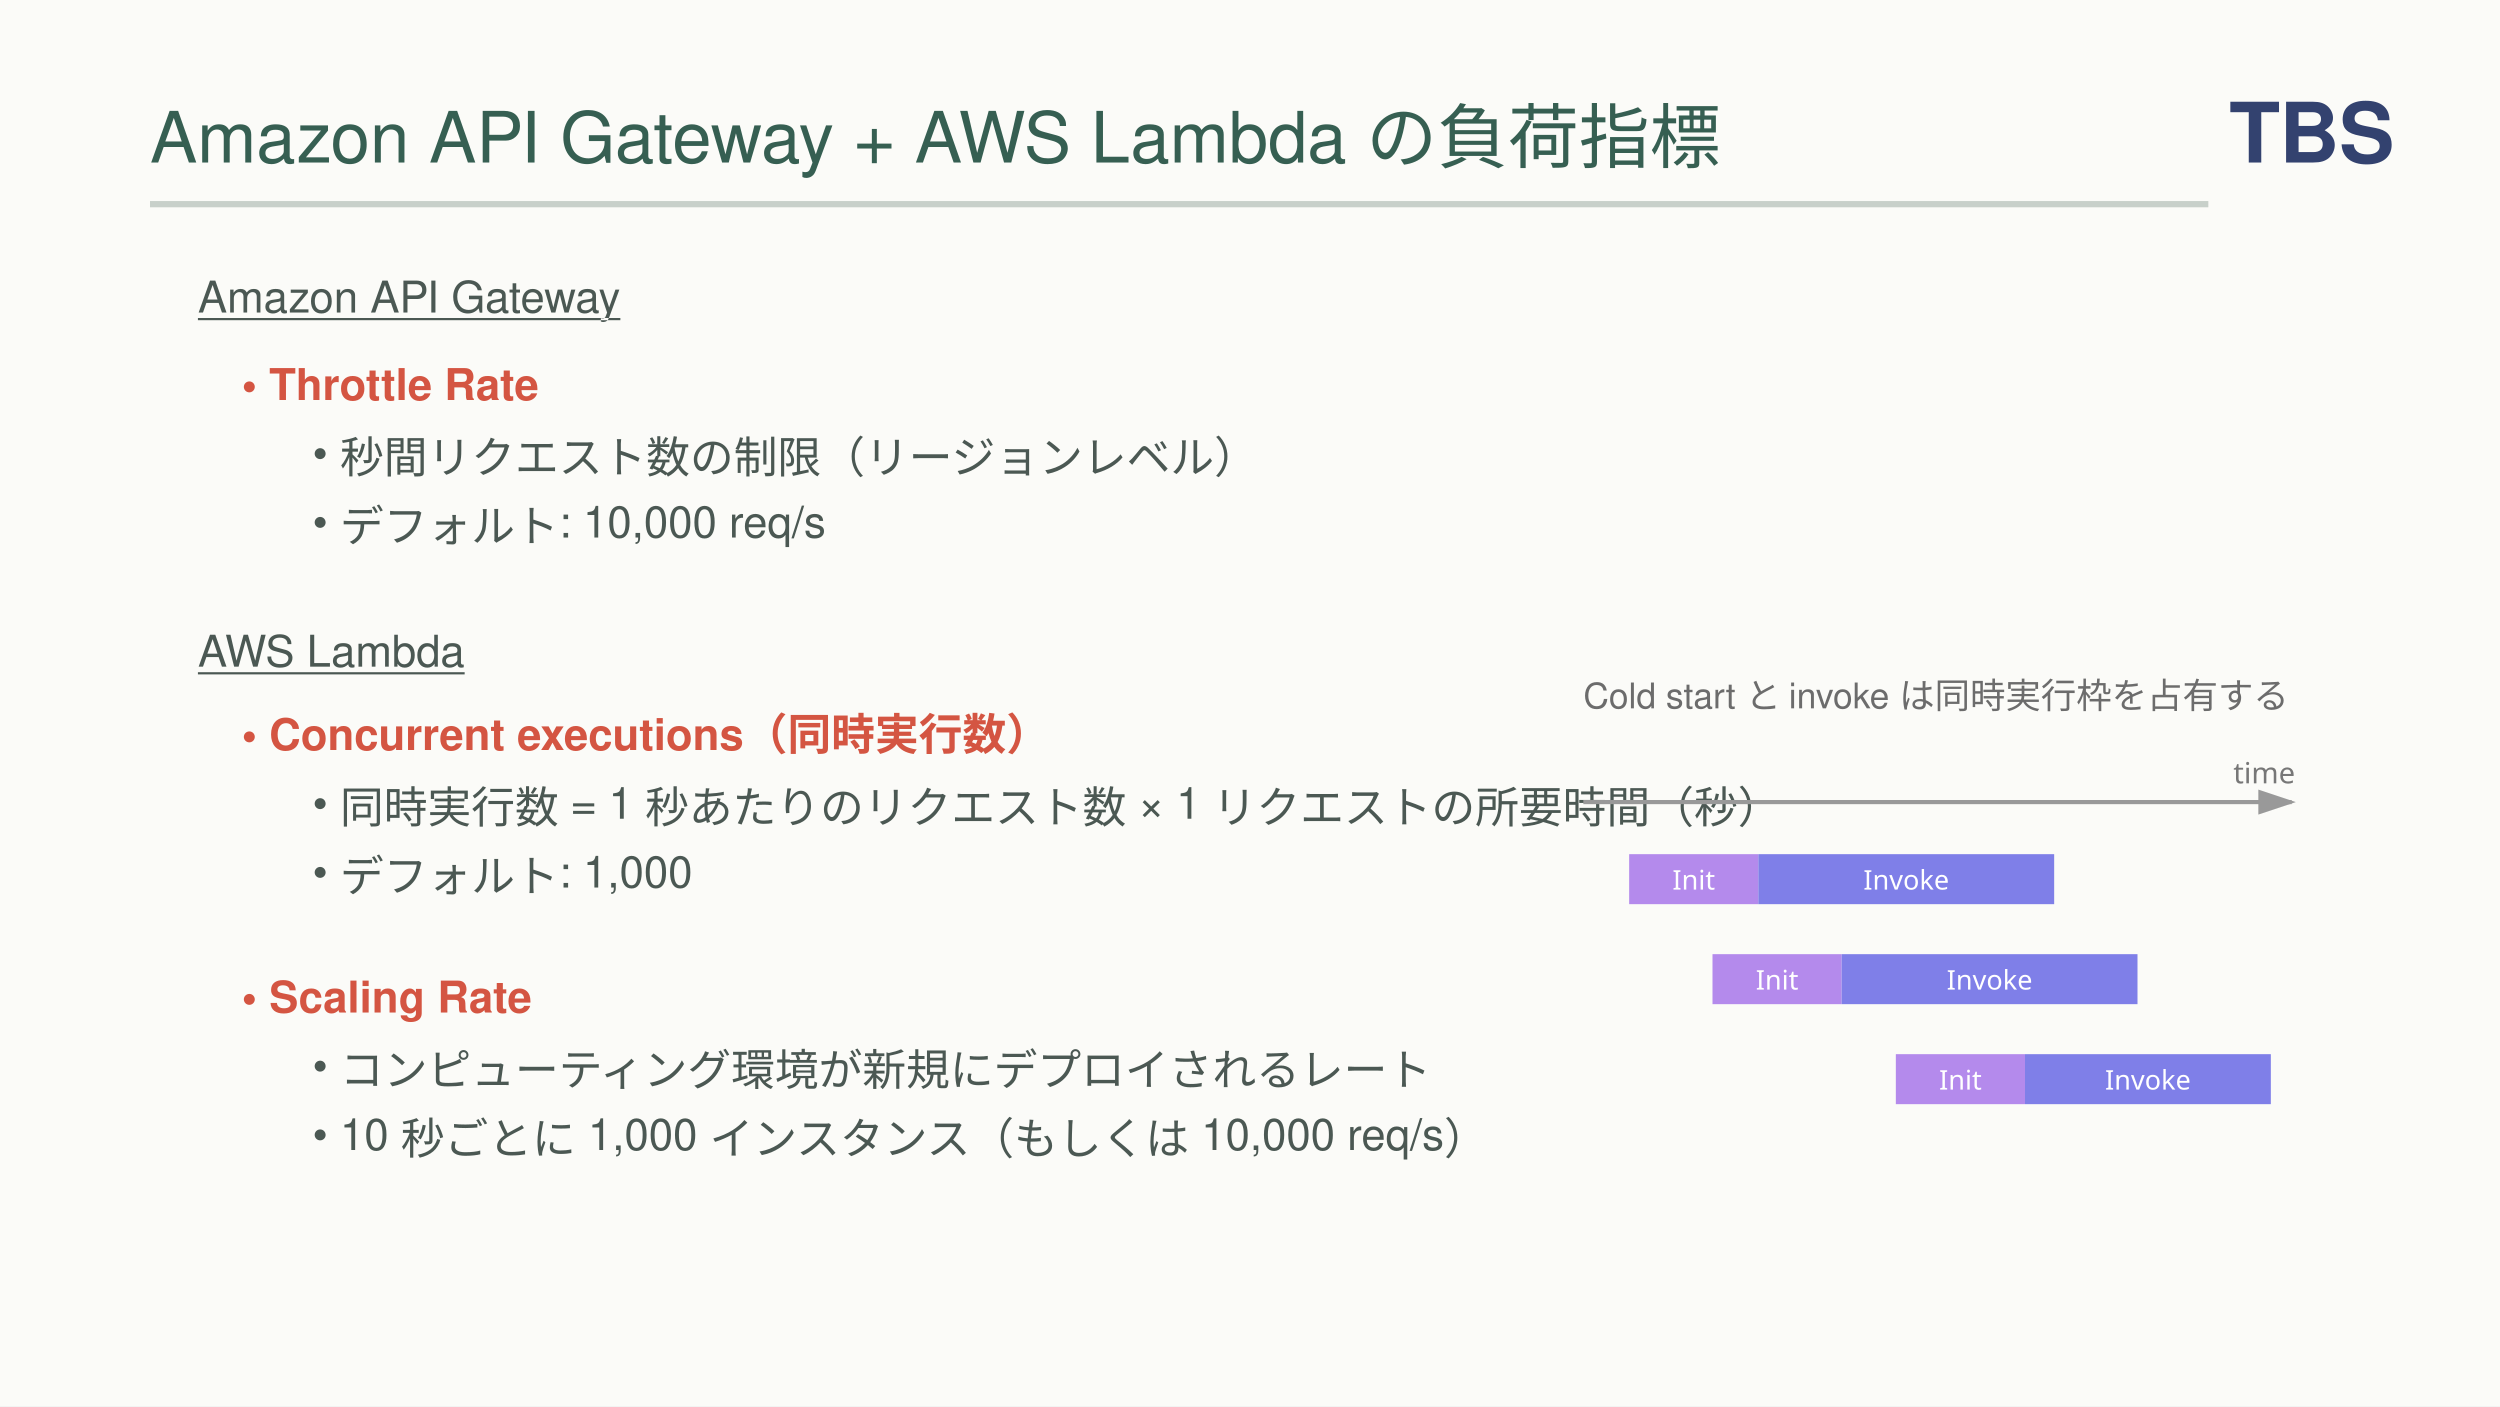
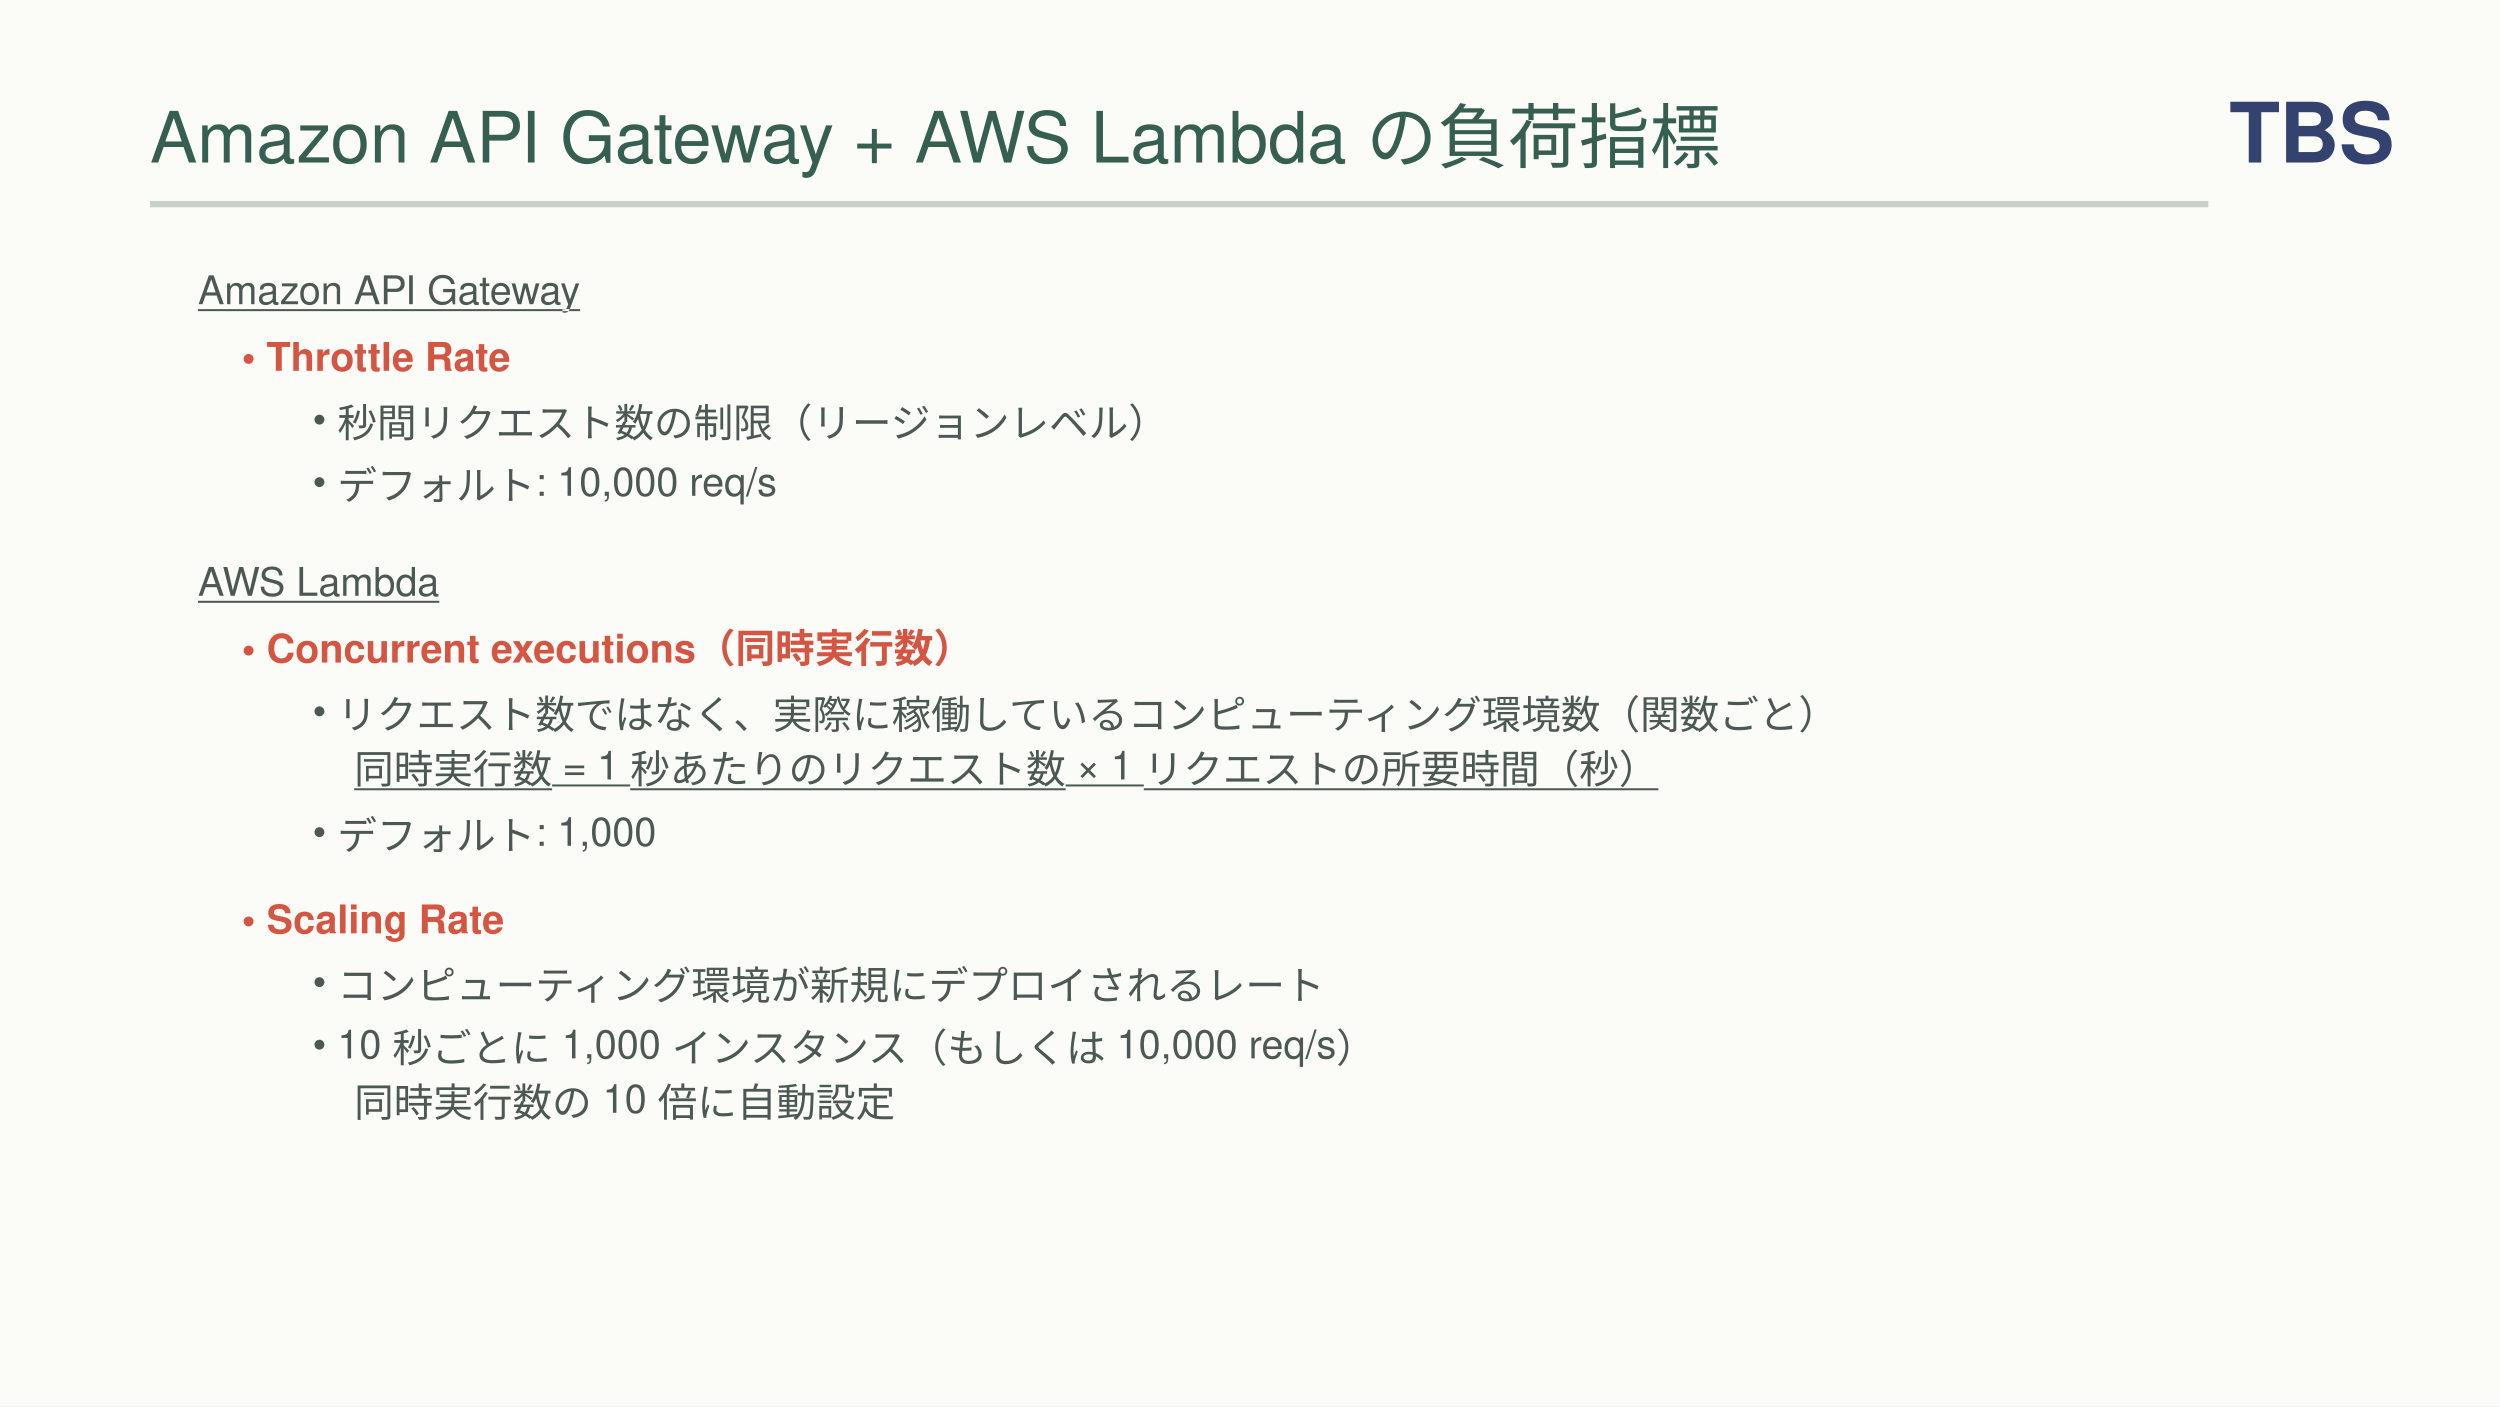
<svg xmlns="http://www.w3.org/2000/svg" width="1200" height="675" viewBox="0 0 1200 675" role="img" aria-labelledby="title desc">
  <rect width="1200" height="675" fill="#fbfbf8" />
  <text x="72" y="78" font-family="Avenir, Helvetica, Arial, sans-serif" font-size="34" fill="#365f52">Amazon API Gateway + AWS Lambda の負荷指標</text>
  <text x="1070" y="78" font-family="Avenir, Helvetica, Arial, sans-serif" font-size="40" font-weight="700" fill="#33426f">TBS</text>
  <line x1="72" y1="98" x2="1060" y2="98" stroke="#c8d0ca" stroke-width="3" />
-   <g font-family="Avenir, Helvetica, Arial, sans-serif" font-size="21" fill="#4b5853">
-     <text x="95" y="150" text-decoration="underline">Amazon API Gateway</text>
-     <text x="116" y="192" fill="#d45542" font-weight="700">• Throttle Rate</text>
-     <text x="150" y="225">• 秒間リクエスト数の制限（リージョンレベル）</text>
-     <text x="150" y="258">• デフォルト: 10,000 req/s</text>
-     <text x="95" y="320" text-decoration="underline">AWS Lambda</text>
-     <text x="116" y="360" fill="#d45542" font-weight="700">• Concurrent executions（同時実行数）</text>
-     <text x="150" y="393">• 同時実行数 = 1 秒あたりのリクエスト数 × 1 リクエストの所要時間（秒）</text>
-     <text x="150" y="426">• デフォルト: 1,000</text>
-     <text x="116" y="486" fill="#d45542" font-weight="700">• Scaling Rate</text>
-     <text x="150" y="519">• コンピューティング環境が新規にデプロイされるレート</text>
-     <text x="150" y="552">• 10 秒ごとに 1,000 インスタンス（もしくは 10,000 req/s）</text>
-   </g>
-   <g transform="translate(760 340)">
-     <text x="0" y="0" font-family="Avenir, Helvetica, Arial, sans-serif" font-size="17" fill="#6c6c6c">Cold start と invoke は同時実行枠を占有する</text>
-     <line x1="0" y1="45" x2="340" y2="45" stroke="#999" stroke-width="2" marker-end="url(#arrow)" />
-     <text x="312" y="36" font-family="Avenir" font-size="14" fill="#777">time</text>
-     <g font-family="Avenir" font-size="13" fill="#fff">
-       <rect x="22" y="70" width="62" height="24" fill="#b48aec" />
-       <text x="53" y="87" text-anchor="middle">Init</text>
-       <rect x="84" y="70" width="142" height="24" fill="#7f7fe8" />
-       <text x="155" y="87" text-anchor="middle">Invoke</text>
-       <rect x="62" y="118" width="62" height="24" fill="#b48aec" />
-       <text x="93" y="135" text-anchor="middle">Init</text>
-       <rect x="124" y="118" width="142" height="24" fill="#7f7fe8" />
-       <text x="195" y="135" text-anchor="middle">Invoke</text>
-       <rect x="150" y="166" width="62" height="24" fill="#b48aec" />
-       <text x="181" y="183" text-anchor="middle">Init</text>
-       <rect x="212" y="166" width="118" height="24" fill="#7f7fe8" />
-       <text x="271" y="183" text-anchor="middle">Invoke</text>
-     </g>
+   <g font-family="Avenir, Helvetica, Arial, sans-serif" font-size="19" fill="#4b5853">
+     <text x="95" y="146" text-decoration="underline">Amazon API Gateway</text>
+     <text x="116" y="178" fill="#d45542" font-weight="700">• Throttle Rate</text>
+     <text x="150" y="208">• 秒間リクエスト数の制限（リージョンレベル）</text>
+     <text x="150" y="238">• デフォルト: 10,000 req/s</text>
+     <text x="95" y="286" text-decoration="underline">AWS Lambda</text>
+     <text x="116" y="318" fill="#d45542" font-weight="700">• Concurrent executions（同時実行数）</text>
+     <text x="150" y="348">• リクエスト数ではなく、実際に稼働しているコンピューティング環境数（関数ごと）</text>
+     <text x="170" y="376" text-decoration="underline">同時実行数 = 1 秒あたりのリクエスト数 × 1 リクエストの所要時間（秒）</text>
+     <text x="150" y="406">• デフォルト: 1,000</text>
+     <text x="116" y="448" fill="#d45542" font-weight="700">• Scaling Rate</text>
+     <text x="150" y="478">• コンピューティング環境が新規にデプロイされるレート</text>
+     <text x="150" y="508">• 10 秒ごとに 1,000 インスタンス（もしくは 10,000 req/s）</text>
+     <text x="170" y="536">同時実行数の 10 倍に自動設定</text>
  </g>
  <defs>
    <marker id="arrow" markerWidth="10" markerHeight="10" refX="8" refY="3" orient="auto" markerUnits="strokeWidth">
-       <path d="M0,0 L0,6 L9,3 z" fill="#999" />
+       <path d="M0,0 L0,6 L9,3 z" fill="#c46855" />
    </marker>
  </defs>
</svg>
